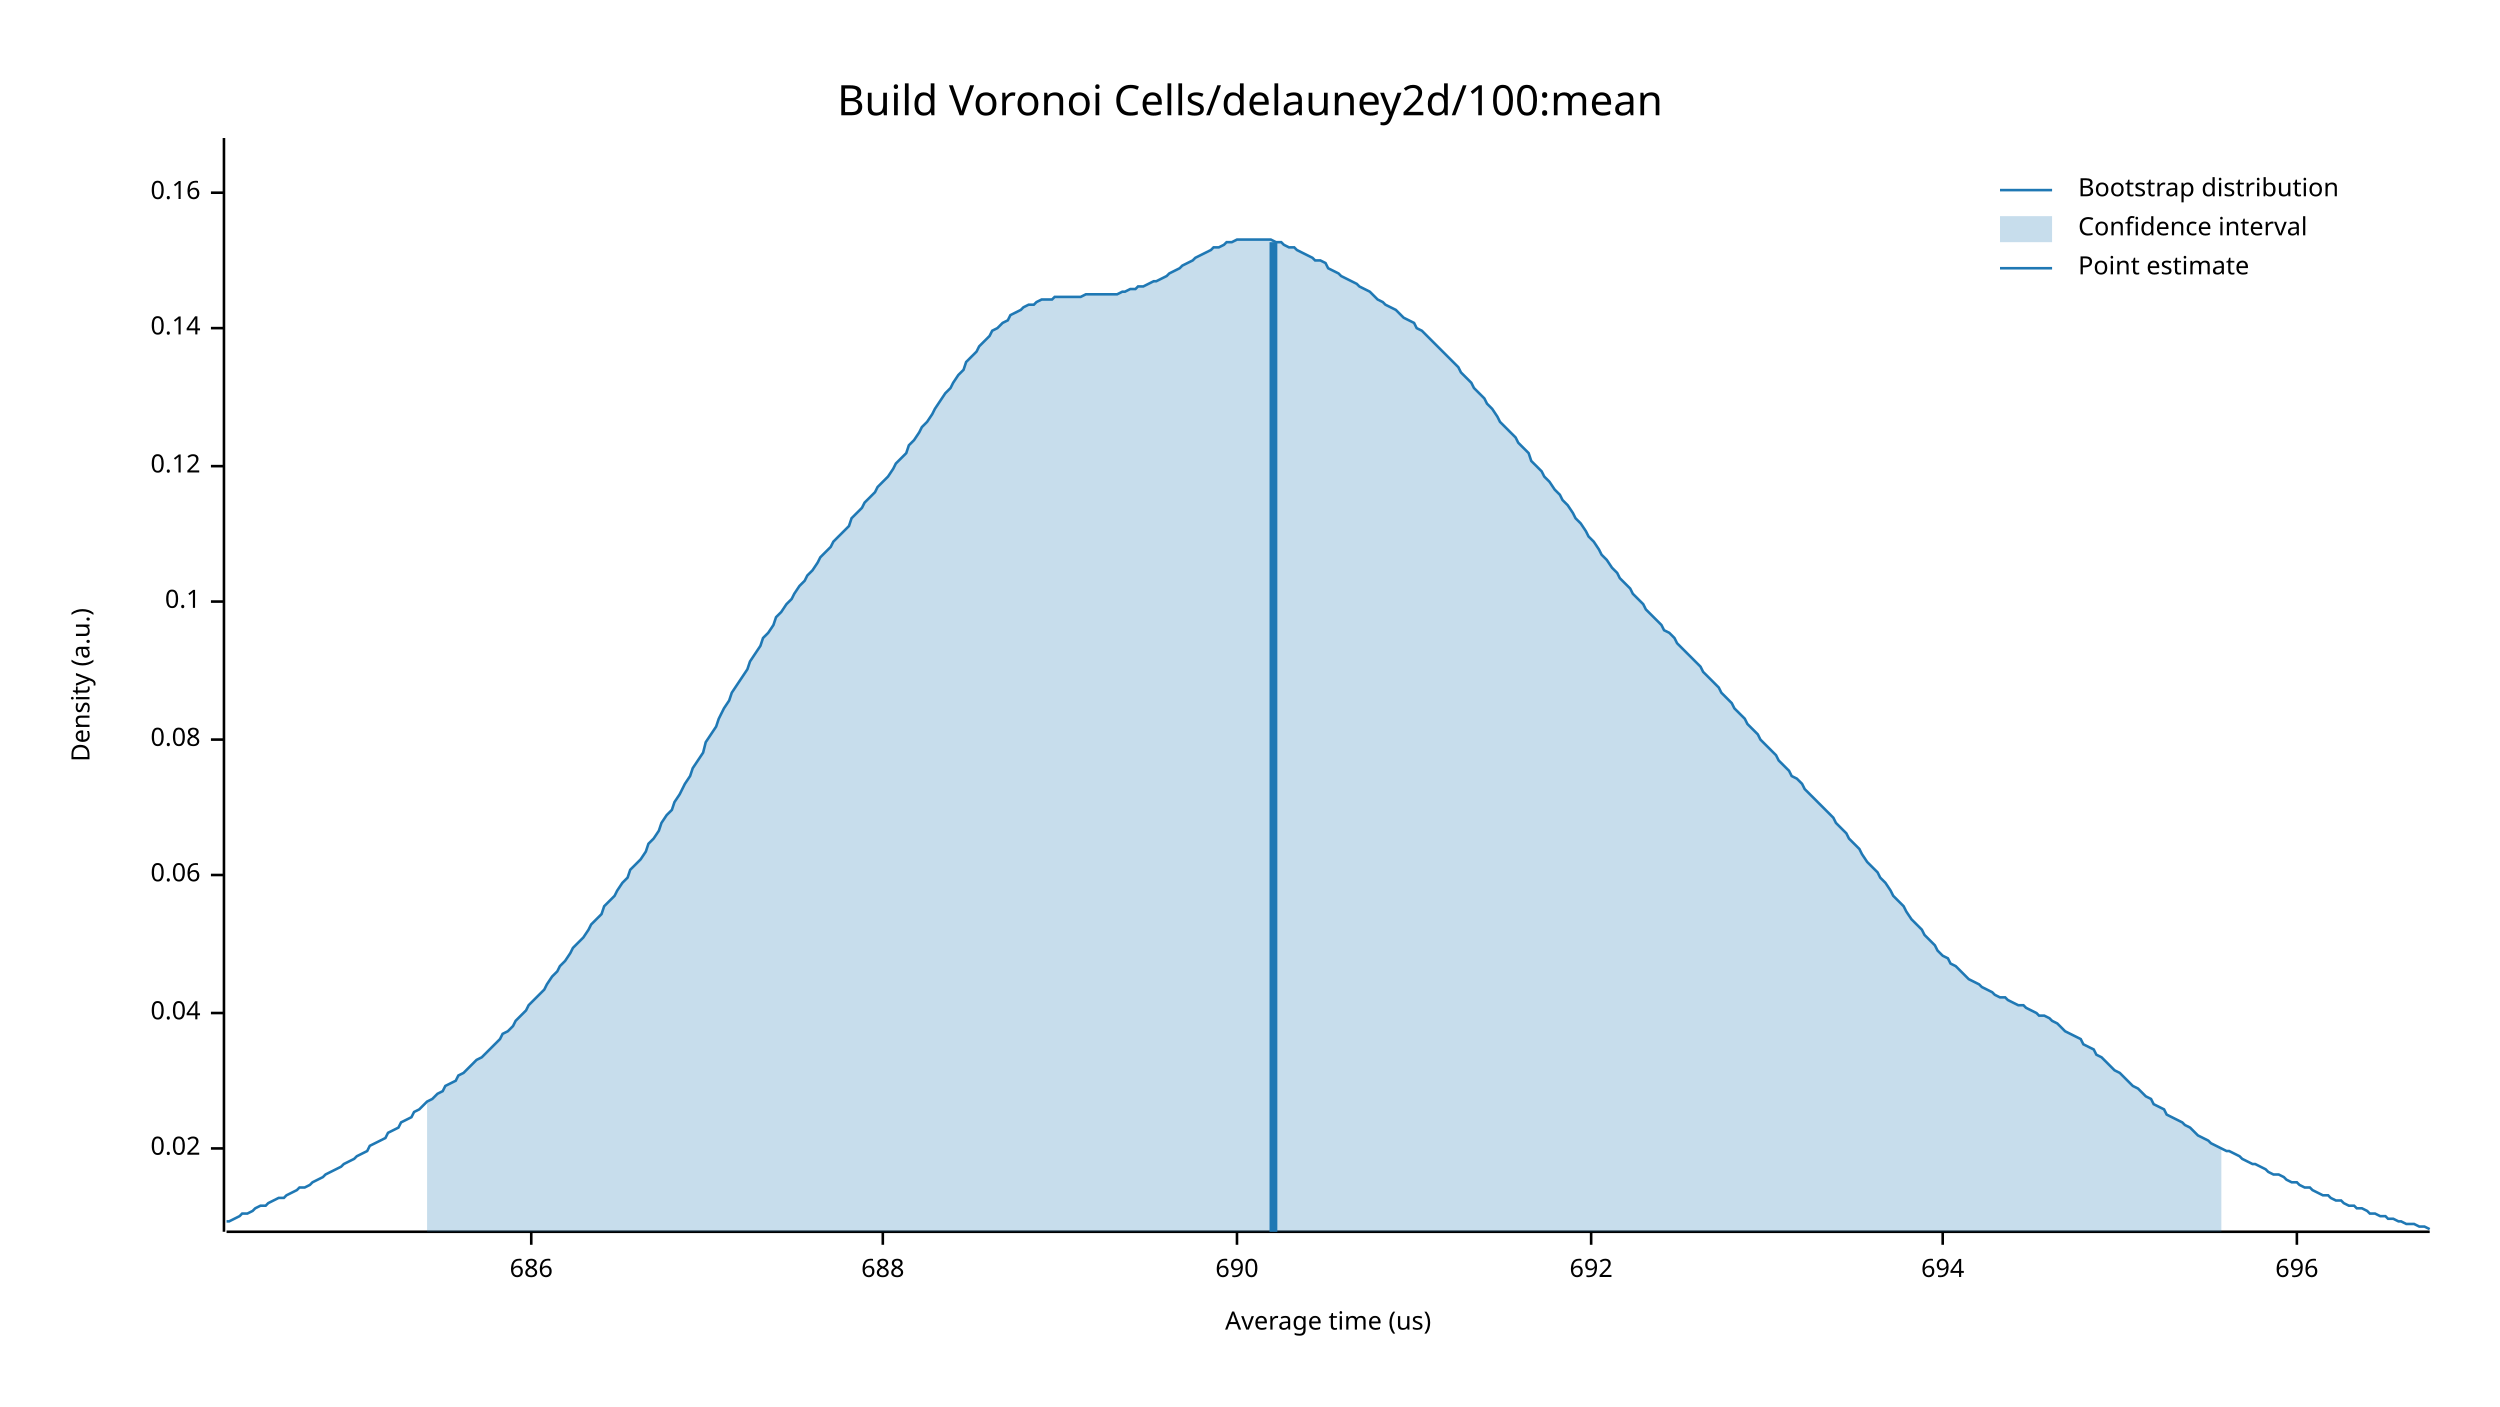
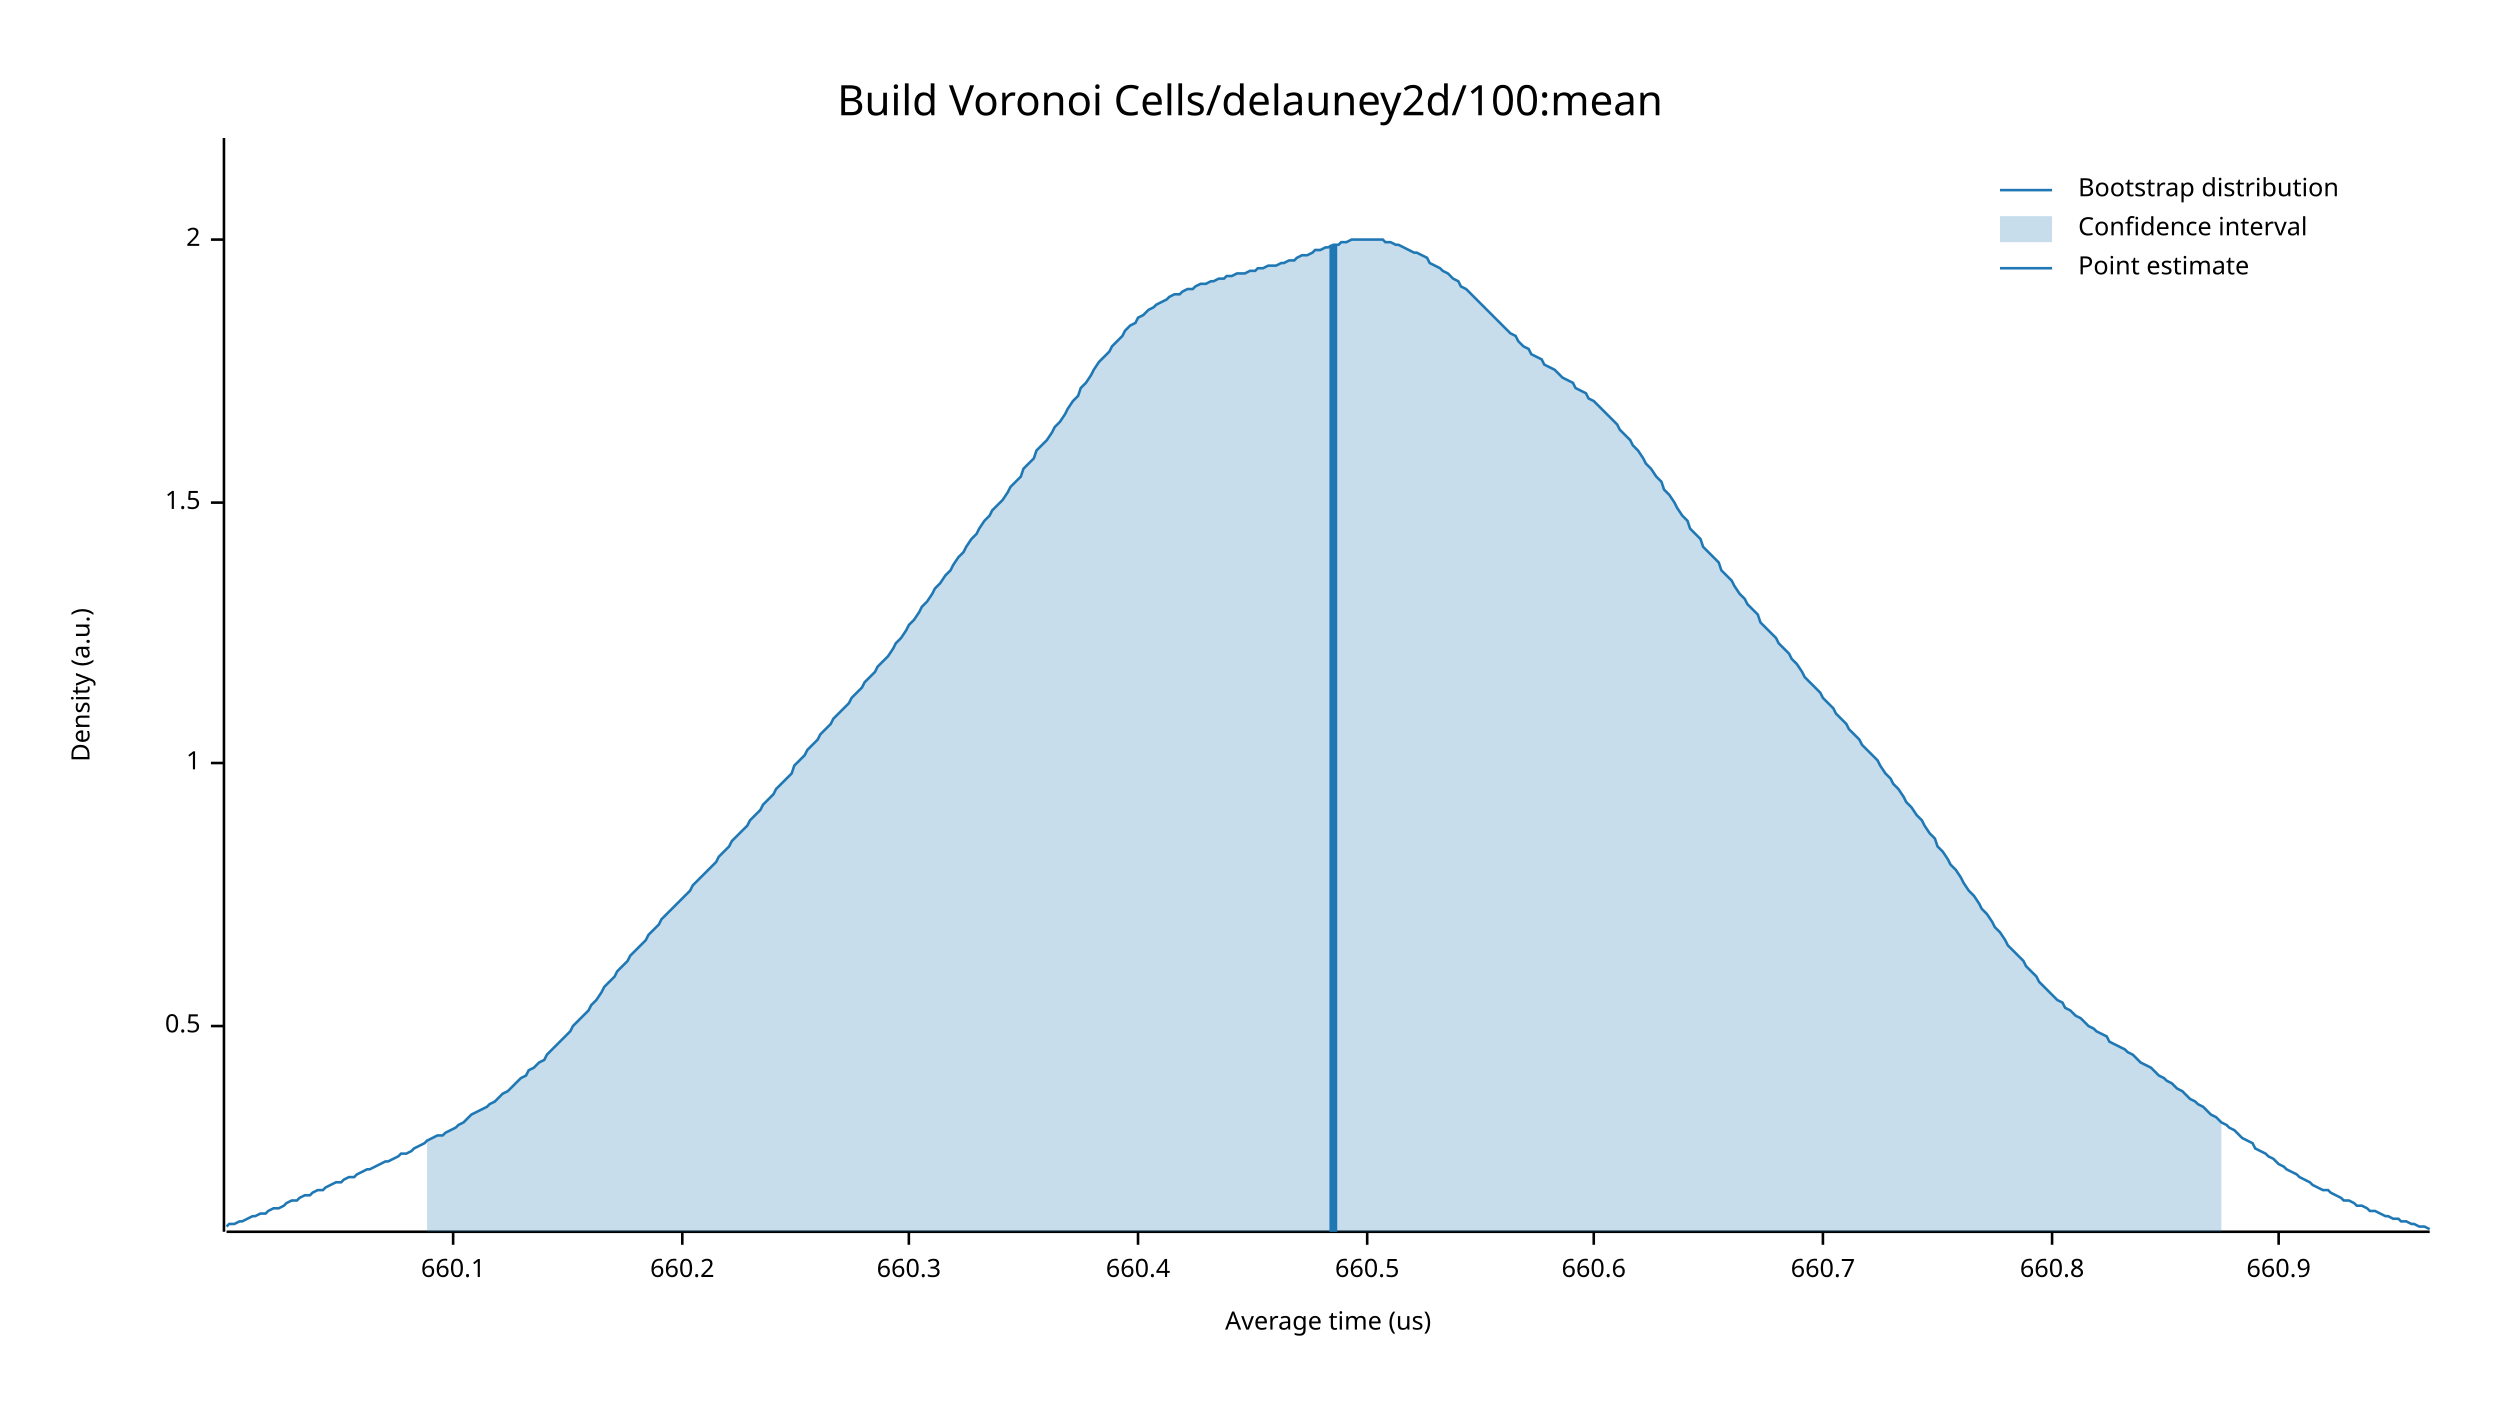
<svg xmlns="http://www.w3.org/2000/svg" width="960" height="540" viewBox="0 0 960 540">
  <text x="480" y="32" dy="0.76em" text-anchor="middle" font-family="sans-serif" font-size="16.129" opacity="1" fill="#000000">
Build Voronoi Cells/delauney2d/100:mean
</text>
  <text x="27" y="263" dy="0.76em" text-anchor="middle" font-family="sans-serif" font-size="9.677" opacity="1" fill="#000000" transform="rotate(270, 27, 263)">
Density (a.u.)
</text>
  <text x="510" y="513" dy="-0.5ex" text-anchor="middle" font-family="sans-serif" font-size="9.677" opacity="1" fill="#000000">
Average time (us)
</text>
  <polyline fill="none" opacity="1" stroke="#000000" stroke-width="1" points="86,53 86,473 " />
-   <text x="77" y="441" dy="0.5ex" text-anchor="end" font-family="sans-serif" font-size="9.677" opacity="1" fill="#000000">
- 0.02
+   <text x="77" y="394" dy="0.5ex" text-anchor="end" font-family="sans-serif" font-size="9.677" opacity="1" fill="#000000">
+ 0.5
</text>
-   <polyline fill="none" opacity="1" stroke="#000000" stroke-width="1" points="81,441 86,441 " />
-   <text x="77" y="389" dy="0.5ex" text-anchor="end" font-family="sans-serif" font-size="9.677" opacity="1" fill="#000000">
- 0.04
+   <polyline fill="none" opacity="1" stroke="#000000" stroke-width="1" points="81,394 86,394 " />
+   <text x="77" y="293" dy="0.5ex" text-anchor="end" font-family="sans-serif" font-size="9.677" opacity="1" fill="#000000">
+ 1
</text>
-   <polyline fill="none" opacity="1" stroke="#000000" stroke-width="1" points="81,389 86,389 " />
-   <text x="77" y="336" dy="0.5ex" text-anchor="end" font-family="sans-serif" font-size="9.677" opacity="1" fill="#000000">
- 0.06
+   <polyline fill="none" opacity="1" stroke="#000000" stroke-width="1" points="81,293 86,293 " />
+   <text x="77" y="193" dy="0.5ex" text-anchor="end" font-family="sans-serif" font-size="9.677" opacity="1" fill="#000000">
+ 1.5
</text>
-   <polyline fill="none" opacity="1" stroke="#000000" stroke-width="1" points="81,336 86,336 " />
-   <text x="77" y="284" dy="0.5ex" text-anchor="end" font-family="sans-serif" font-size="9.677" opacity="1" fill="#000000">
- 0.08
+   <polyline fill="none" opacity="1" stroke="#000000" stroke-width="1" points="81,193 86,193 " />
+   <text x="77" y="92" dy="0.5ex" text-anchor="end" font-family="sans-serif" font-size="9.677" opacity="1" fill="#000000">
+ 2
</text>
-   <polyline fill="none" opacity="1" stroke="#000000" stroke-width="1" points="81,284 86,284 " />
-   <text x="77" y="231" dy="0.5ex" text-anchor="end" font-family="sans-serif" font-size="9.677" opacity="1" fill="#000000">
- 0.1
+   <polyline fill="none" opacity="1" stroke="#000000" stroke-width="1" points="81,92 86,92 " />
+   <polyline fill="none" opacity="1" stroke="#000000" stroke-width="1" points="87,473 933,473 " />
+   <text x="174" y="483" dy="0.76em" text-anchor="middle" font-family="sans-serif" font-size="9.677" opacity="1" fill="#000000">
+ 660.1
</text>
-   <polyline fill="none" opacity="1" stroke="#000000" stroke-width="1" points="81,231 86,231 " />
-   <text x="77" y="179" dy="0.5ex" text-anchor="end" font-family="sans-serif" font-size="9.677" opacity="1" fill="#000000">
- 0.12
+   <polyline fill="none" opacity="1" stroke="#000000" stroke-width="1" points="174,473 174,478 " />
+   <text x="262" y="483" dy="0.76em" text-anchor="middle" font-family="sans-serif" font-size="9.677" opacity="1" fill="#000000">
+ 660.2
</text>
-   <polyline fill="none" opacity="1" stroke="#000000" stroke-width="1" points="81,179 86,179 " />
-   <text x="77" y="126" dy="0.5ex" text-anchor="end" font-family="sans-serif" font-size="9.677" opacity="1" fill="#000000">
- 0.14
+   <polyline fill="none" opacity="1" stroke="#000000" stroke-width="1" points="262,473 262,478 " />
+   <text x="349" y="483" dy="0.76em" text-anchor="middle" font-family="sans-serif" font-size="9.677" opacity="1" fill="#000000">
+ 660.3
</text>
-   <polyline fill="none" opacity="1" stroke="#000000" stroke-width="1" points="81,126 86,126 " />
-   <text x="77" y="74" dy="0.5ex" text-anchor="end" font-family="sans-serif" font-size="9.677" opacity="1" fill="#000000">
- 0.16
+   <polyline fill="none" opacity="1" stroke="#000000" stroke-width="1" points="349,473 349,478 " />
+   <text x="437" y="483" dy="0.76em" text-anchor="middle" font-family="sans-serif" font-size="9.677" opacity="1" fill="#000000">
+ 660.4
</text>
-   <polyline fill="none" opacity="1" stroke="#000000" stroke-width="1" points="81,74 86,74 " />
-   <polyline fill="none" opacity="1" stroke="#000000" stroke-width="1" points="87,473 933,473 " />
-   <text x="204" y="483" dy="0.76em" text-anchor="middle" font-family="sans-serif" font-size="9.677" opacity="1" fill="#000000">
- 686
+   <polyline fill="none" opacity="1" stroke="#000000" stroke-width="1" points="437,473 437,478 " />
+   <text x="525" y="483" dy="0.76em" text-anchor="middle" font-family="sans-serif" font-size="9.677" opacity="1" fill="#000000">
+ 660.5
</text>
-   <polyline fill="none" opacity="1" stroke="#000000" stroke-width="1" points="204,473 204,478 " />
-   <text x="339" y="483" dy="0.76em" text-anchor="middle" font-family="sans-serif" font-size="9.677" opacity="1" fill="#000000">
- 688
+   <polyline fill="none" opacity="1" stroke="#000000" stroke-width="1" points="525,473 525,478 " />
+   <text x="612" y="483" dy="0.76em" text-anchor="middle" font-family="sans-serif" font-size="9.677" opacity="1" fill="#000000">
+ 660.6
</text>
-   <polyline fill="none" opacity="1" stroke="#000000" stroke-width="1" points="339,473 339,478 " />
-   <text x="475" y="483" dy="0.76em" text-anchor="middle" font-family="sans-serif" font-size="9.677" opacity="1" fill="#000000">
- 690
+   <polyline fill="none" opacity="1" stroke="#000000" stroke-width="1" points="612,473 612,478 " />
+   <text x="700" y="483" dy="0.76em" text-anchor="middle" font-family="sans-serif" font-size="9.677" opacity="1" fill="#000000">
+ 660.7
</text>
-   <polyline fill="none" opacity="1" stroke="#000000" stroke-width="1" points="475,473 475,478 " />
-   <text x="611" y="483" dy="0.76em" text-anchor="middle" font-family="sans-serif" font-size="9.677" opacity="1" fill="#000000">
- 692
+   <polyline fill="none" opacity="1" stroke="#000000" stroke-width="1" points="700,473 700,478 " />
+   <text x="788" y="483" dy="0.76em" text-anchor="middle" font-family="sans-serif" font-size="9.677" opacity="1" fill="#000000">
+ 660.8
</text>
-   <polyline fill="none" opacity="1" stroke="#000000" stroke-width="1" points="611,473 611,478 " />
-   <text x="746" y="483" dy="0.76em" text-anchor="middle" font-family="sans-serif" font-size="9.677" opacity="1" fill="#000000">
- 694
+   <polyline fill="none" opacity="1" stroke="#000000" stroke-width="1" points="788,473 788,478 " />
+   <text x="875" y="483" dy="0.76em" text-anchor="middle" font-family="sans-serif" font-size="9.677" opacity="1" fill="#000000">
+ 660.9
</text>
-   <polyline fill="none" opacity="1" stroke="#000000" stroke-width="1" points="746,473 746,478 " />
-   <text x="882" y="483" dy="0.76em" text-anchor="middle" font-family="sans-serif" font-size="9.677" opacity="1" fill="#000000">
- 696
- </text>
-   <polyline fill="none" opacity="1" stroke="#000000" stroke-width="1" points="882,473 882,478 " />
-   <polyline fill="none" opacity="1" stroke="#1F78B4" stroke-width="1" points="87,469 88,469 90,468 92,467 93,466 95,466 97,465 98,464 100,463 102,463 103,462 105,461 107,460 109,460 110,459 112,458 114,457 115,456 117,456 119,455 120,454 122,453 124,452 125,451 127,450 129,449 131,448 132,447 134,446 136,445 137,444 139,443 141,442 142,440 144,439 146,438 148,437 149,435 151,434 153,433 154,431 156,430 158,429 159,427 161,426 163,424 164,423 166,422 168,420 170,419 171,417 173,416 175,415 176,413 178,412 180,410 181,409 183,407 185,406 187,404 188,403 190,401 192,399 193,397 195,396 197,394 198,392 200,390 202,388 203,386 205,384 207,382 209,380 210,378 212,375 214,373 215,371 217,369 219,366 220,364 222,362 224,360 226,357 227,355 229,353 231,351 232,348 234,346 236,344 237,342 239,339 241,337 242,334 244,332 246,330 248,327 249,324 251,322 253,319 254,316 256,313 258,311 259,308 261,305 263,301 265,298 266,295 268,292 270,289 271,285 273,282 275,279 276,276 278,272 280,269 281,266 283,263 285,260 287,257 288,254 290,251 292,248 293,245 295,243 297,240 298,237 300,235 302,232 304,230 305,228 307,225 309,223 310,221 312,219 314,216 315,214 317,212 319,210 320,208 322,206 324,204 326,202 327,199 329,197 331,195 332,193 334,191 336,189 337,187 339,185 341,183 343,180 344,178 346,176 348,174 349,171 351,169 353,166 354,164 356,162 358,159 359,157 361,154 363,151 365,149 366,147 368,144 370,142 371,139 373,137 375,135 376,133 378,131 380,129 381,127 383,126 385,124 387,123 388,121 390,120 392,119 393,118 395,117 397,117 398,116 400,115 402,115 404,115 405,114 407,114 409,114 410,114 412,114 414,114 415,114 417,113 419,113 420,113 422,113 424,113 426,113 427,113 429,113 431,112 432,112 434,111 436,111 437,110 439,110 441,109 443,108 444,108 446,107 448,106 449,105 451,104 453,103 454,102 456,101 458,100 459,99 461,98 463,97 465,96 466,95 468,95 470,94 471,93 473,93 475,92 476,92 478,92 480,92 482,92 483,92 485,92 487,92 488,92 490,93 492,93 493,94 495,95 497,95 498,96 500,97 502,98 504,99 505,100 507,100 509,101 510,103 512,104 514,105 515,106 517,107 519,108 521,109 522,110 524,111 526,112 527,113 529,115 531,116 532,117 534,118 536,119 537,120 539,122 541,123 543,124 544,126 546,127 548,129 549,130 551,132 553,134 554,135 556,137 558,139 560,141 561,143 563,145 565,147 566,149 568,151 570,153 571,155 573,157 575,160 576,162 578,164 580,166 582,168 583,170 585,172 587,174 588,177 590,179 592,181 593,183 595,185 597,188 599,190 600,192 602,194 604,197 605,199 607,201 609,204 610,206 612,208 614,211 615,213 617,215 619,218 621,220 622,222 624,224 626,226 627,228 629,230 631,232 632,234 634,236 636,238 638,240 639,242 641,243 643,245 644,247 646,249 648,251 649,252 651,254 653,256 654,258 656,260 658,262 660,264 661,266 663,268 665,270 666,272 668,274 670,276 671,278 673,280 675,282 676,284 678,286 680,288 682,290 683,292 685,294 687,296 688,298 690,299 692,301 693,303 695,305 697,307 699,309 700,310 702,312 704,314 705,316 707,318 709,320 710,322 712,324 714,326 715,328 717,331 719,333 721,335 722,337 724,339 726,342 727,344 729,346 731,348 732,350 734,353 736,355 738,357 739,359 741,361 743,363 744,365 746,367 748,368 749,370 751,371 753,373 754,374 756,376 758,377 760,378 761,379 763,380 765,381 766,382 768,383 770,383 771,384 773,385 775,386 777,386 778,387 780,388 782,389 783,390 785,390 787,391 788,392 790,393 792,395 793,396 795,397 797,398 799,399 800,401 802,402 804,403 805,405 807,406 809,408 810,409 812,411 814,412 816,414 817,415 819,417 821,418 822,419 824,421 826,422 827,424 829,425 831,426 832,428 834,429 836,430 838,431 839,432 841,433 843,435 844,436 846,437 848,438 849,439 851,440 853,441 855,442 856,442 858,443 860,444 861,445 863,446 865,447 866,447 868,448 870,449 871,450 873,451 875,451 877,452 878,453 880,454 882,454 883,455 885,456 887,456 888,457 890,458 892,459 894,459 895,460 897,461 899,461 900,462 902,463 904,463 905,464 907,464 909,465 910,466 912,466 914,467 916,467 917,468 919,468 921,469 922,469 924,470 926,470 927,470 929,471 931,471 933,472 " />
-   <polygon opacity="0.25" fill="#1F78B4" points="164,423 166,422 168,420 170,419 171,417 173,416 175,415 176,413 178,412 180,410 181,409 183,407 185,406 187,404 188,403 190,401 192,399 193,397 195,396 197,394 198,392 200,390 202,388 203,386 205,384 207,382 209,380 210,378 212,375 214,373 215,371 217,369 219,366 220,364 222,362 224,360 226,357 227,355 229,353 231,351 232,348 234,346 236,344 237,342 239,339 241,337 242,334 244,332 246,330 248,327 249,324 251,322 253,319 254,316 256,313 258,311 259,308 261,305 263,301 265,298 266,295 268,292 270,289 271,285 273,282 275,279 276,276 278,272 280,269 281,266 283,263 285,260 287,257 288,254 290,251 292,248 293,245 295,243 297,240 298,237 300,235 302,232 304,230 305,228 307,225 309,223 310,221 312,219 314,216 315,214 317,212 319,210 320,208 322,206 324,204 326,202 327,199 329,197 331,195 332,193 334,191 336,189 337,187 339,185 341,183 343,180 344,178 346,176 348,174 349,171 351,169 353,166 354,164 356,162 358,159 359,157 361,154 363,151 365,149 366,147 368,144 370,142 371,139 373,137 375,135 376,133 378,131 380,129 381,127 383,126 385,124 387,123 388,121 390,120 392,119 393,118 395,117 397,117 398,116 400,115 402,115 404,115 405,114 407,114 409,114 410,114 412,114 414,114 415,114 417,113 419,113 420,113 422,113 424,113 426,113 427,113 429,113 431,112 432,112 434,111 436,111 437,110 439,110 441,109 443,108 444,108 446,107 448,106 449,105 451,104 453,103 454,102 456,101 458,100 459,99 461,98 463,97 465,96 466,95 468,95 470,94 471,93 473,93 475,92 476,92 478,92 480,92 482,92 483,92 485,92 487,92 488,92 490,93 492,93 493,94 495,95 497,95 498,96 500,97 502,98 504,99 505,100 507,100 509,101 510,103 512,104 514,105 515,106 517,107 519,108 521,109 522,110 524,111 526,112 527,113 529,115 531,116 532,117 534,118 536,119 537,120 539,122 541,123 543,124 544,126 546,127 548,129 549,130 551,132 553,134 554,135 556,137 558,139 560,141 561,143 563,145 565,147 566,149 568,151 570,153 571,155 573,157 575,160 576,162 578,164 580,166 582,168 583,170 585,172 587,174 588,177 590,179 592,181 593,183 595,185 597,188 599,190 600,192 602,194 604,197 605,199 607,201 609,204 610,206 612,208 614,211 615,213 617,215 619,218 621,220 622,222 624,224 626,226 627,228 629,230 631,232 632,234 634,236 636,238 638,240 639,242 641,243 643,245 644,247 646,249 648,251 649,252 651,254 653,256 654,258 656,260 658,262 660,264 661,266 663,268 665,270 666,272 668,274 670,276 671,278 673,280 675,282 676,284 678,286 680,288 682,290 683,292 685,294 687,296 688,298 690,299 692,301 693,303 695,305 697,307 699,309 700,310 702,312 704,314 705,316 707,318 709,320 710,322 712,324 714,326 715,328 717,331 719,333 721,335 722,337 724,339 726,342 727,344 729,346 731,348 732,350 734,353 736,355 738,357 739,359 741,361 743,363 744,365 746,367 748,368 749,370 751,371 753,373 754,374 756,376 758,377 760,378 761,379 763,380 765,381 766,382 768,383 770,383 771,384 773,385 775,386 777,386 778,387 780,388 782,389 783,390 785,390 787,391 788,392 790,393 792,395 793,396 795,397 797,398 799,399 800,401 802,402 804,403 805,405 807,406 809,408 810,409 812,411 814,412 816,414 817,415 819,417 821,418 822,419 824,421 826,422 827,424 829,425 831,426 832,428 834,429 836,430 838,431 839,432 841,433 843,435 844,436 846,437 848,438 849,439 851,440 853,441 853,473 164,473 " />
-   <polyline fill="none" opacity="1" stroke="#1F78B4" stroke-width="3" points="489,473 489,93 " />
+   <polyline fill="none" opacity="1" stroke="#000000" stroke-width="1" points="875,473 875,478 " />
+   <polyline fill="none" opacity="1" stroke="#1F78B4" stroke-width="1" points="87,471 88,470 90,470 92,469 93,469 95,468 97,467 98,467 100,466 102,466 103,465 105,464 107,464 109,463 110,462 112,461 114,461 115,460 117,459 119,459 120,458 122,457 124,457 125,456 127,455 129,454 131,454 132,453 134,452 136,452 137,451 139,450 141,449 142,449 144,448 146,447 148,446 149,446 151,445 153,444 154,443 156,443 158,442 159,441 161,440 163,439 164,438 166,437 168,436 170,436 171,435 173,434 175,433 176,432 178,431 180,429 181,428 183,427 185,426 187,425 188,424 190,423 192,421 193,420 195,419 197,417 198,416 200,414 202,413 203,411 205,410 207,408 209,407 210,405 212,403 214,401 215,400 217,398 219,396 220,394 222,392 224,390 226,388 227,386 229,384 231,381 232,379 234,377 236,375 237,373 239,371 241,369 242,367 244,365 246,363 248,361 249,359 251,357 253,355 254,353 256,351 258,349 259,348 261,346 263,344 265,342 266,340 268,338 270,336 271,335 273,333 275,331 276,329 278,327 280,325 281,323 283,321 285,319 287,317 288,315 290,313 292,311 293,309 295,307 297,305 298,303 300,301 302,299 304,297 305,294 307,292 309,290 310,288 312,286 314,284 315,282 317,280 319,278 320,276 322,274 324,272 326,270 327,268 329,266 331,264 332,262 334,260 336,258 337,256 339,254 341,252 343,249 344,247 346,245 348,242 349,240 351,238 353,235 354,233 356,231 358,228 359,226 361,224 363,221 365,219 366,217 368,214 370,212 371,210 373,207 375,205 376,203 378,200 380,198 381,196 383,194 385,192 387,189 388,187 390,185 392,183 393,180 395,178 397,176 398,173 400,171 402,169 404,166 405,164 407,162 409,159 410,157 412,154 414,152 415,149 417,147 419,144 420,142 422,139 424,137 426,135 427,133 429,131 431,129 432,127 434,125 436,124 437,122 439,121 441,119 443,118 444,117 446,116 448,115 449,114 451,113 453,113 454,112 456,111 458,111 459,110 461,109 463,109 465,108 466,108 468,107 470,107 471,106 473,106 475,105 476,105 478,105 480,104 482,104 483,103 485,103 487,102 488,102 490,102 492,101 493,101 495,100 497,100 498,99 500,98 502,98 504,97 505,96 507,96 509,95 510,95 512,94 514,94 515,93 517,93 519,92 521,92 522,92 524,92 526,92 527,92 529,92 531,92 532,93 534,93 536,94 537,94 539,95 541,96 543,97 544,97 546,98 548,99 549,101 551,102 553,103 554,104 556,105 558,107 560,108 561,110 563,111 565,113 566,114 568,116 570,118 571,119 573,121 575,123 576,124 578,126 580,128 582,129 583,131 585,133 587,134 588,136 590,137 592,138 593,140 595,141 597,142 599,144 600,145 602,146 604,147 605,149 607,150 609,151 610,153 612,154 614,156 615,157 617,159 619,161 621,163 622,165 624,167 626,169 627,171 629,173 631,176 632,178 634,180 636,183 638,185 639,188 641,190 643,193 644,195 646,198 648,200 649,203 651,205 653,207 654,210 656,212 658,214 660,216 661,219 663,221 665,223 666,225 668,228 670,230 671,232 673,234 675,236 676,239 678,241 680,243 682,245 683,247 685,249 687,251 688,253 690,255 692,258 693,260 695,262 697,264 699,266 700,268 702,270 704,272 705,274 707,276 709,278 710,280 712,282 714,284 715,286 717,288 719,290 721,292 722,294 724,297 726,299 727,301 729,303 731,306 732,308 734,310 736,313 738,315 739,317 741,320 743,322 744,325 746,327 748,330 749,332 751,334 753,337 754,339 756,342 758,344 760,347 761,349 763,351 765,354 766,356 768,358 770,361 771,363 773,365 775,367 777,369 778,371 780,373 782,375 783,377 785,379 787,381 788,382 790,384 792,385 793,387 795,388 797,390 799,391 800,392 802,394 804,395 805,396 807,397 809,398 810,400 812,401 814,402 816,403 817,404 819,405 821,407 822,408 824,409 826,410 827,411 829,413 831,414 832,415 834,416 836,418 838,419 839,420 841,422 843,423 844,424 846,425 848,427 849,428 851,429 853,431 855,432 856,433 858,434 860,436 861,437 863,438 865,439 866,441 868,442 870,443 871,444 873,445 875,447 877,448 878,449 880,450 882,451 883,452 885,453 887,454 888,455 890,456 892,457 894,457 895,458 897,459 899,460 900,461 902,461 904,462 905,463 907,463 909,464 910,465 912,465 914,466 916,467 917,467 919,468 921,468 922,469 924,469 926,470 927,470 929,471 931,471 933,472 " />
+   <polygon opacity="0.25" fill="#1F78B4" points="164,438 166,437 168,436 170,436 171,435 173,434 175,433 176,432 178,431 180,429 181,428 183,427 185,426 187,425 188,424 190,423 192,421 193,420 195,419 197,417 198,416 200,414 202,413 203,411 205,410 207,408 209,407 210,405 212,403 214,401 215,400 217,398 219,396 220,394 222,392 224,390 226,388 227,386 229,384 231,381 232,379 234,377 236,375 237,373 239,371 241,369 242,367 244,365 246,363 248,361 249,359 251,357 253,355 254,353 256,351 258,349 259,348 261,346 263,344 265,342 266,340 268,338 270,336 271,335 273,333 275,331 276,329 278,327 280,325 281,323 283,321 285,319 287,317 288,315 290,313 292,311 293,309 295,307 297,305 298,303 300,301 302,299 304,297 305,294 307,292 309,290 310,288 312,286 314,284 315,282 317,280 319,278 320,276 322,274 324,272 326,270 327,268 329,266 331,264 332,262 334,260 336,258 337,256 339,254 341,252 343,249 344,247 346,245 348,242 349,240 351,238 353,235 354,233 356,231 358,228 359,226 361,224 363,221 365,219 366,217 368,214 370,212 371,210 373,207 375,205 376,203 378,200 380,198 381,196 383,194 385,192 387,189 388,187 390,185 392,183 393,180 395,178 397,176 398,173 400,171 402,169 404,166 405,164 407,162 409,159 410,157 412,154 414,152 415,149 417,147 419,144 420,142 422,139 424,137 426,135 427,133 429,131 431,129 432,127 434,125 436,124 437,122 439,121 441,119 443,118 444,117 446,116 448,115 449,114 451,113 453,113 454,112 456,111 458,111 459,110 461,109 463,109 465,108 466,108 468,107 470,107 471,106 473,106 475,105 476,105 478,105 480,104 482,104 483,103 485,103 487,102 488,102 490,102 492,101 493,101 495,100 497,100 498,99 500,98 502,98 504,97 505,96 507,96 509,95 510,95 512,94 514,94 515,93 517,93 519,92 521,92 522,92 524,92 526,92 527,92 529,92 531,92 532,93 534,93 536,94 537,94 539,95 541,96 543,97 544,97 546,98 548,99 549,101 551,102 553,103 554,104 556,105 558,107 560,108 561,110 563,111 565,113 566,114 568,116 570,118 571,119 573,121 575,123 576,124 578,126 580,128 582,129 583,131 585,133 587,134 588,136 590,137 592,138 593,140 595,141 597,142 599,144 600,145 602,146 604,147 605,149 607,150 609,151 610,153 612,154 614,156 615,157 617,159 619,161 621,163 622,165 624,167 626,169 627,171 629,173 631,176 632,178 634,180 636,183 638,185 639,188 641,190 643,193 644,195 646,198 648,200 649,203 651,205 653,207 654,210 656,212 658,214 660,216 661,219 663,221 665,223 666,225 668,228 670,230 671,232 673,234 675,236 676,239 678,241 680,243 682,245 683,247 685,249 687,251 688,253 690,255 692,258 693,260 695,262 697,264 699,266 700,268 702,270 704,272 705,274 707,276 709,278 710,280 712,282 714,284 715,286 717,288 719,290 721,292 722,294 724,297 726,299 727,301 729,303 731,306 732,308 734,310 736,313 738,315 739,317 741,320 743,322 744,325 746,327 748,330 749,332 751,334 753,337 754,339 756,342 758,344 760,347 761,349 763,351 765,354 766,356 768,358 770,361 771,363 773,365 775,367 777,369 778,371 780,373 782,375 783,377 785,379 787,381 788,382 790,384 792,385 793,387 795,388 797,390 799,391 800,392 802,394 804,395 805,396 807,397 809,398 810,400 812,401 814,402 816,403 817,404 819,405 821,407 822,408 824,409 826,410 827,411 829,413 831,414 832,415 834,416 836,418 838,419 839,420 841,422 843,423 844,424 846,425 848,427 849,428 851,429 853,431 853,473 164,473 " />
+   <polyline fill="none" opacity="1" stroke="#1F78B4" stroke-width="3" points="512,473 512,94 " />
  <text x="798" y="68" dy="0.76em" text-anchor="start" font-family="sans-serif" font-size="9.677" opacity="1" fill="#000000">
Bootstrap distribution
</text>
  <text x="798" y="83" dy="0.76em" text-anchor="start" font-family="sans-serif" font-size="9.677" opacity="1" fill="#000000">
Confidence interval
</text>
  <text x="798" y="98" dy="0.76em" text-anchor="start" font-family="sans-serif" font-size="9.677" opacity="1" fill="#000000">
Point estimate
</text>
  <polyline fill="none" opacity="1" stroke="#1F78B4" stroke-width="1" points="768,73 788,73 " />
  <rect x="768" y="83" width="20" height="10" opacity="0.25" fill="#1F78B4" stroke="none" />
  <polyline fill="none" opacity="1" stroke="#1F78B4" stroke-width="1" points="768,103 788,103 " />
</svg>
